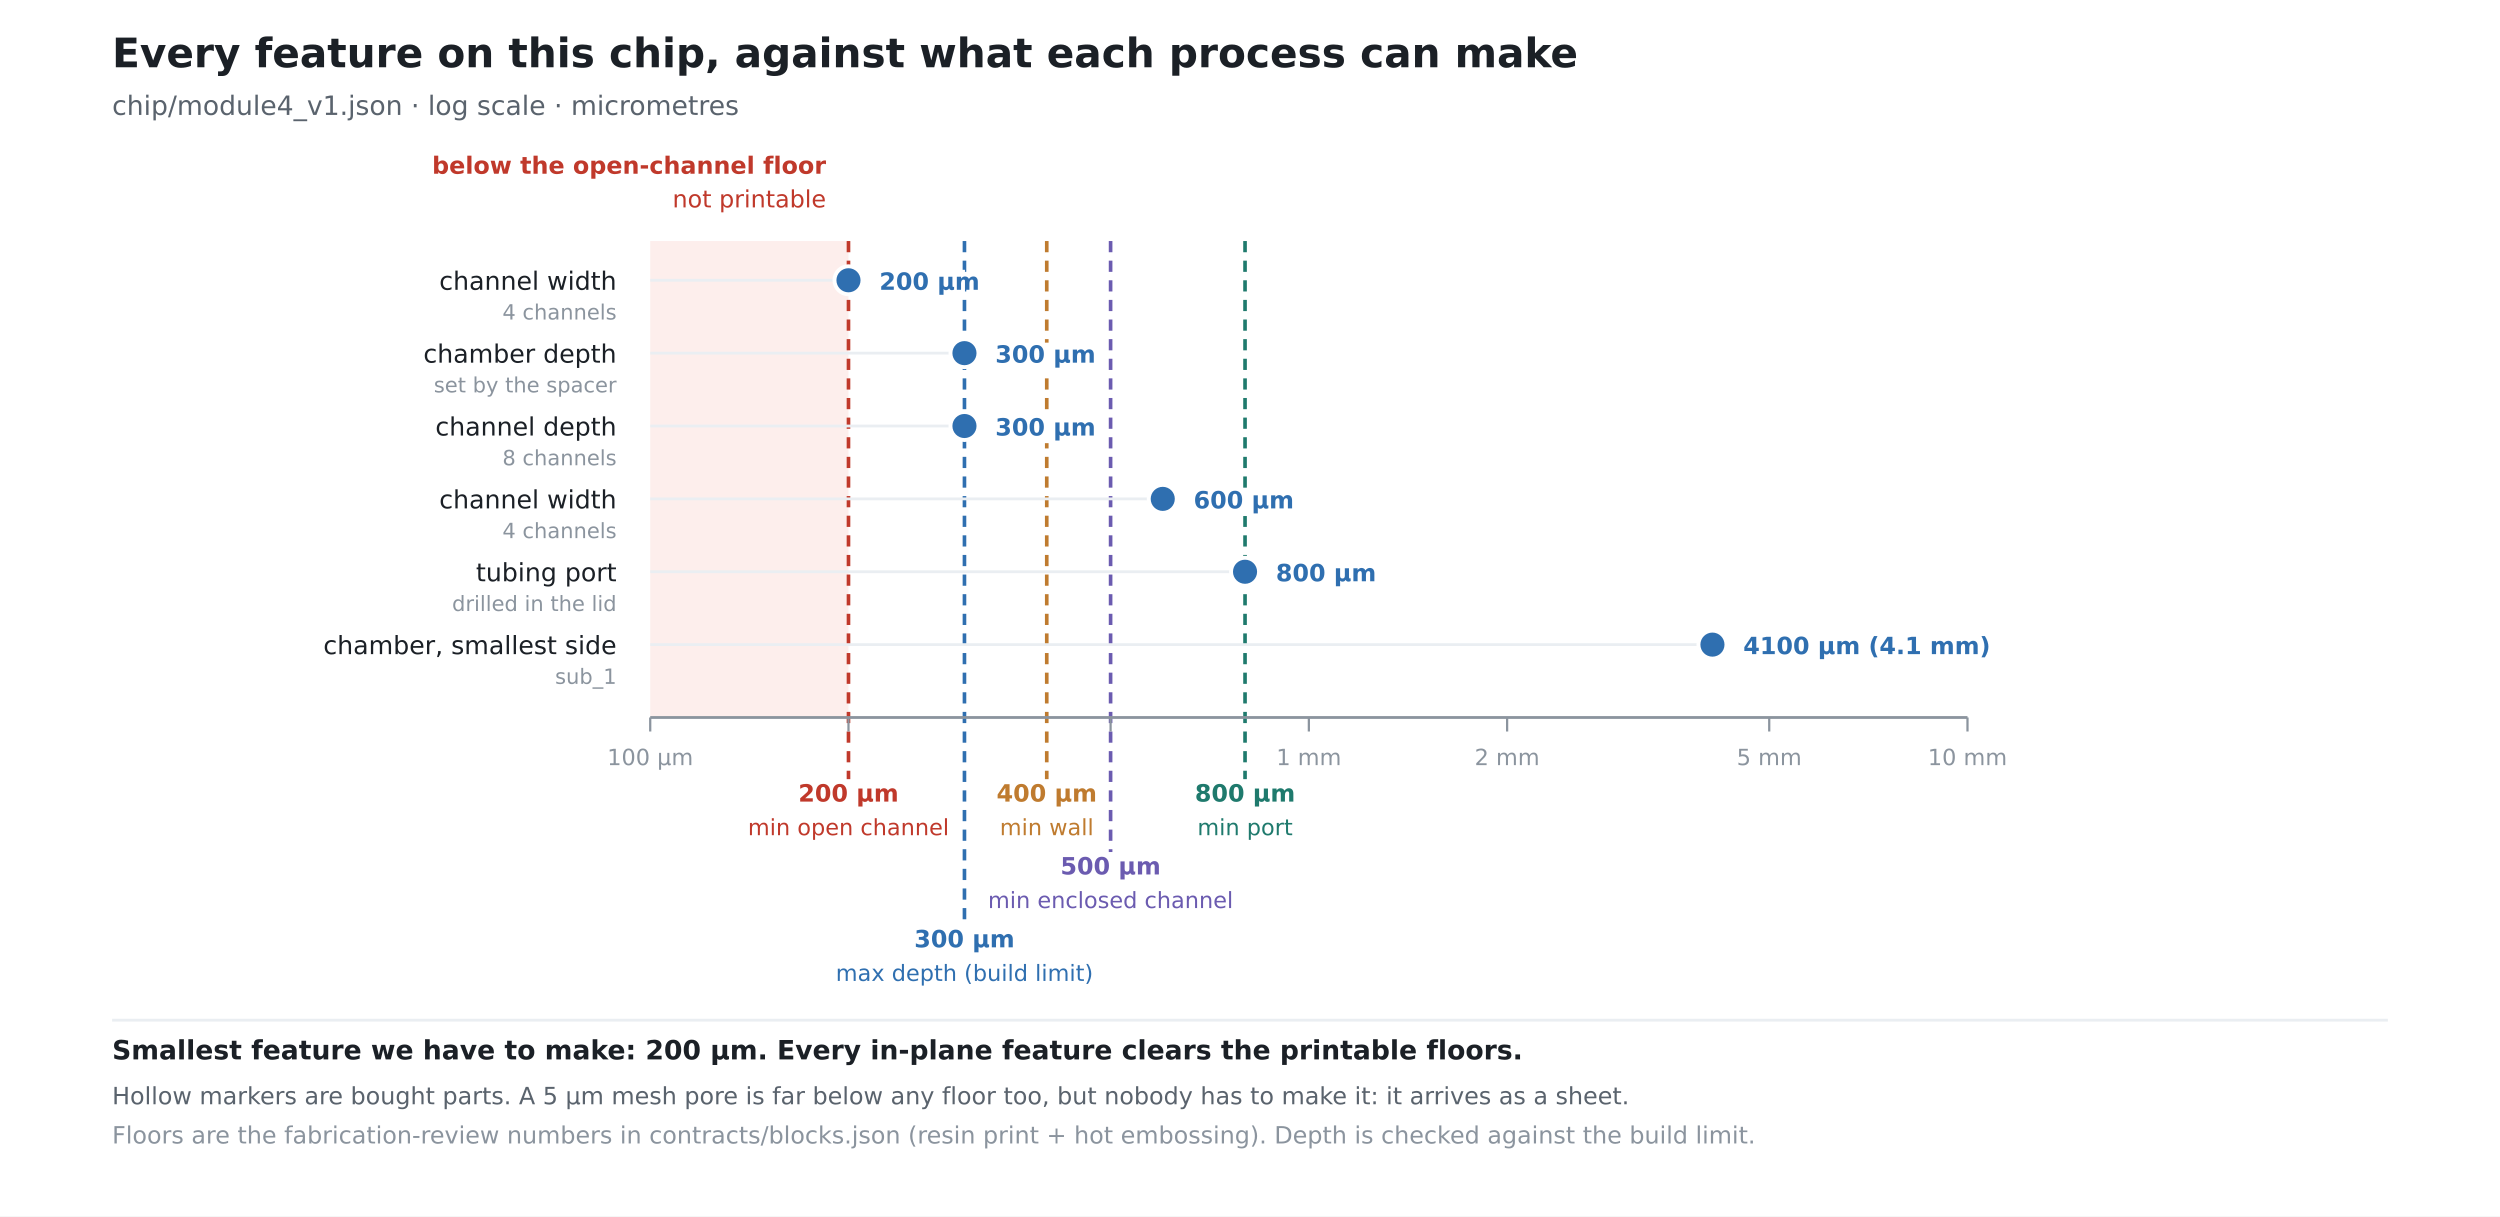
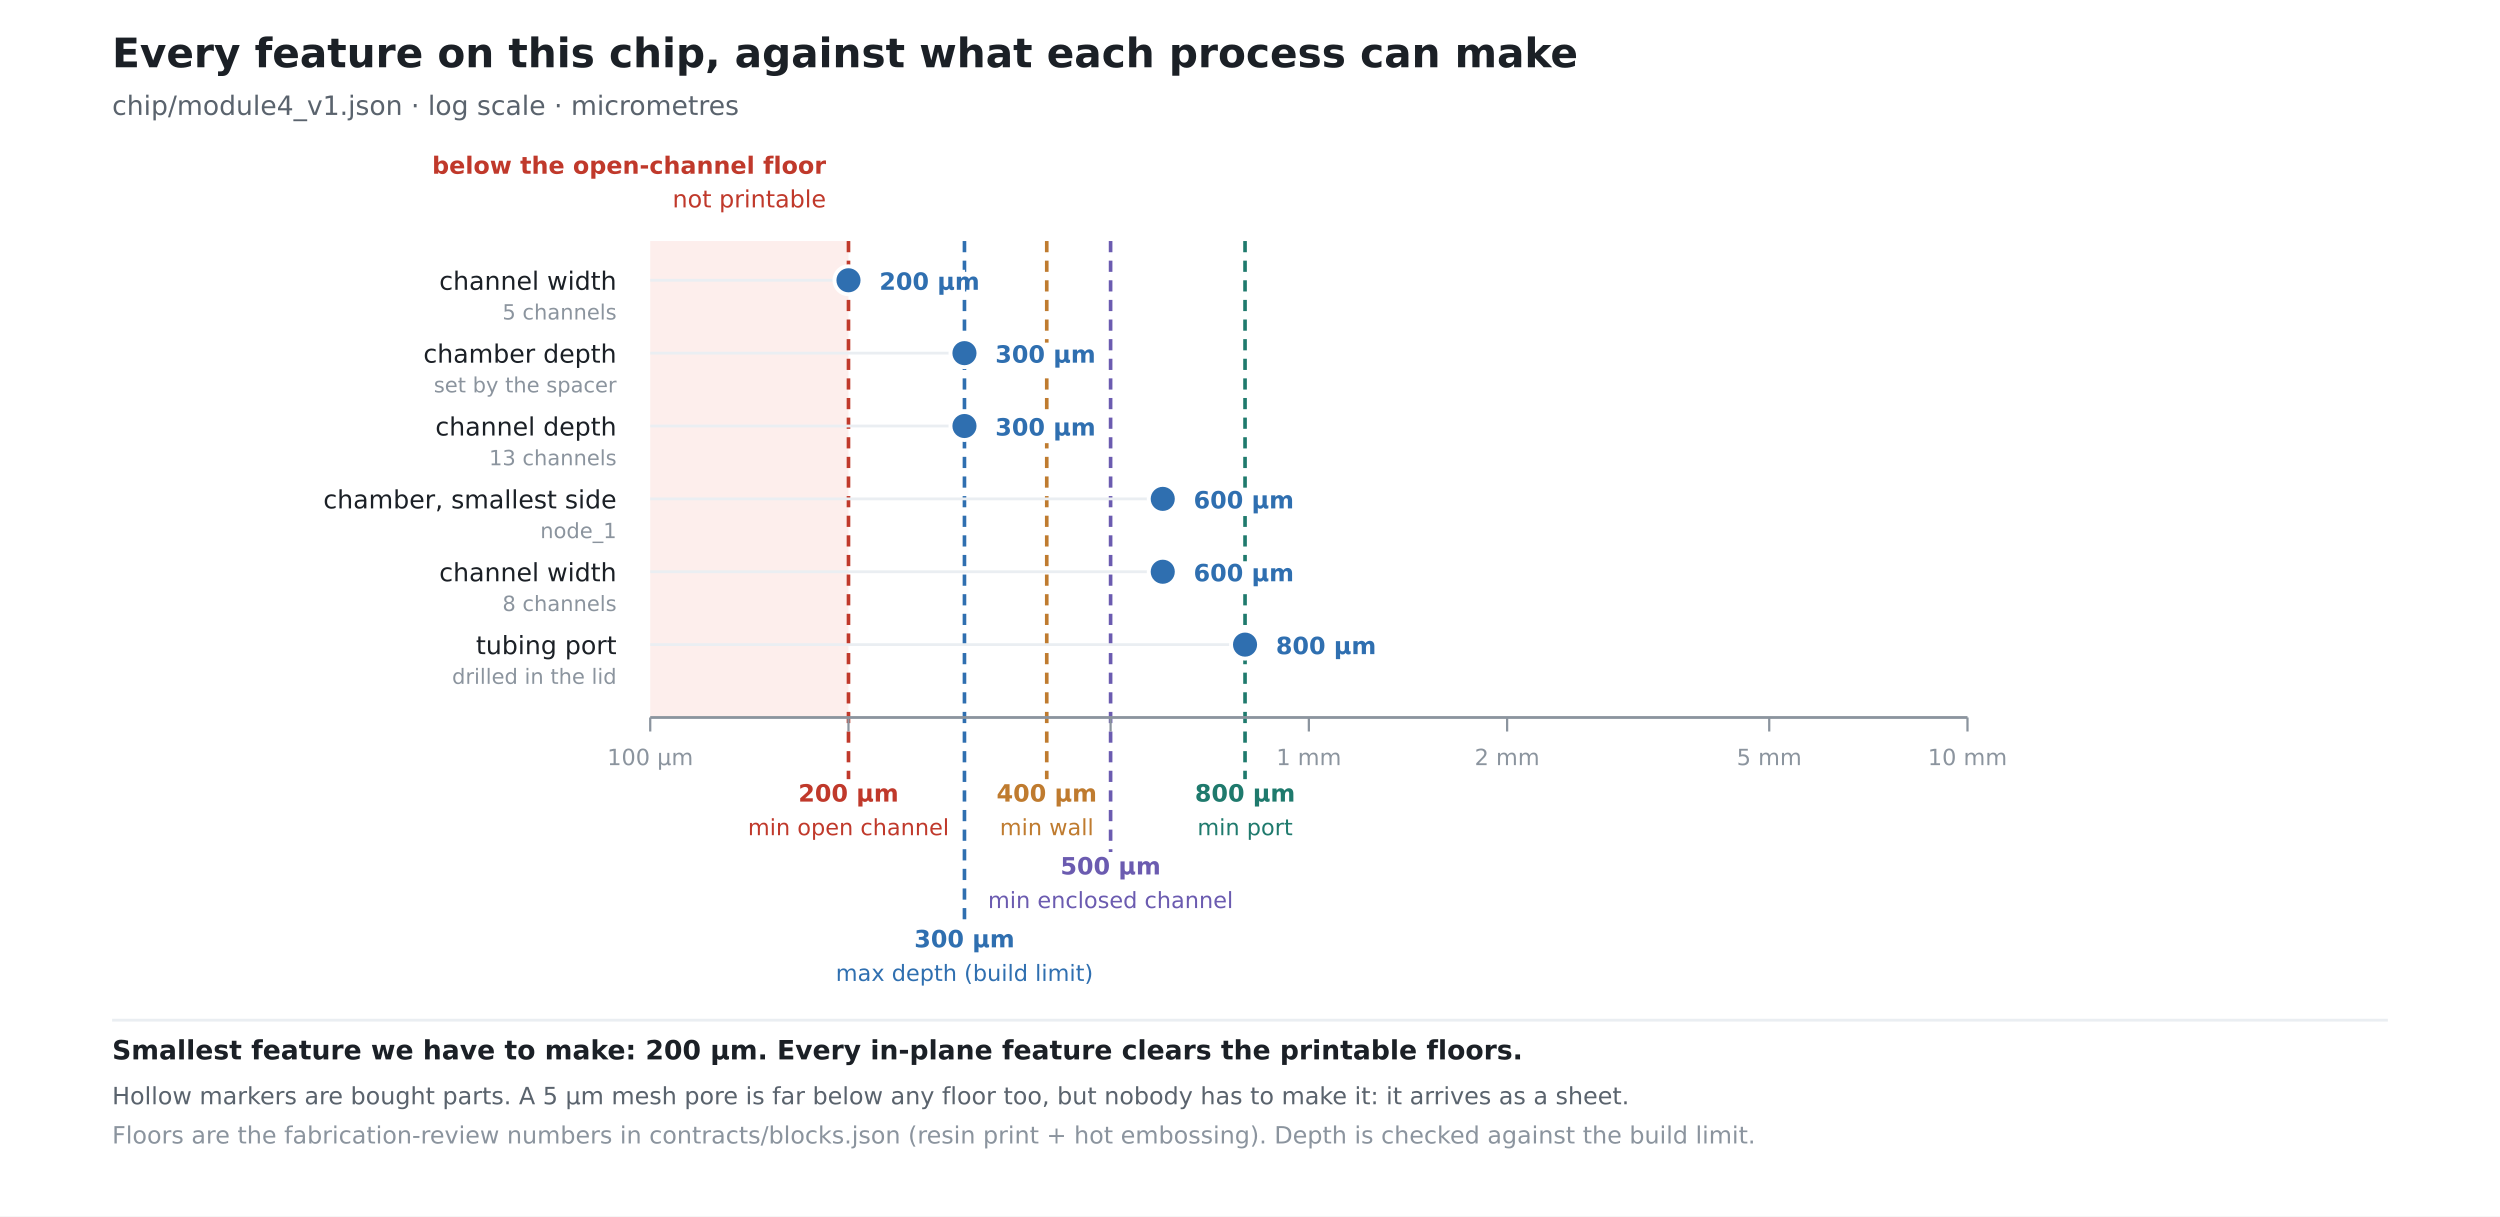
<svg xmlns="http://www.w3.org/2000/svg" width="892" height="434" viewBox="0 0 892 434" role="img" aria-label="module4_v1: feature sizes against the process floors">
  <rect width="892" height="434" fill="#ffffff" />
  <text x="40" y="24" font-family="DejaVu Sans, Helvetica, Arial, sans-serif" font-size="14.5" fill="#1b2026" text-anchor="start" font-weight="bold">Every feature on this chip, against what each process can make</text>
  <text x="40" y="41" font-family="DejaVu Sans, Helvetica, Arial, sans-serif" font-size="9.5" fill="#5a636d" text-anchor="start">chip/module4_v1.json   ·   log scale   ·   micrometres</text>
  <rect x="232" y="86" width="70.74" height="170" fill="#fdeeec" stroke="none" />
  <text x="294.74" y="62" font-family="DejaVu Sans, Helvetica, Arial, sans-serif" font-size="8.5" fill="#c0392b" text-anchor="end" font-weight="bold">below the open-channel floor</text>
  <text x="294.74" y="74" font-family="DejaVu Sans, Helvetica, Arial, sans-serif" font-size="8.5" fill="#c0392b" text-anchor="end">not printable</text>
  <line x1="302.74" y1="86" x2="302.74" y2="278" stroke="#c0392b" stroke-width="1.3" stroke-dasharray="4 3" />
  <text x="302.74" y="286" font-family="DejaVu Sans, Helvetica, Arial, sans-serif" font-size="8.5" fill="#c0392b" text-anchor="middle" font-weight="bold">200 µm</text>
  <text x="302.74" y="298" font-family="DejaVu Sans, Helvetica, Arial, sans-serif" font-size="8" fill="#c0392b" text-anchor="middle">min open channel</text>
  <line x1="373.48" y1="86" x2="373.48" y2="278" stroke="#bf7b2f" stroke-width="1.3" stroke-dasharray="4 3" />
  <text x="373.48" y="286" font-family="DejaVu Sans, Helvetica, Arial, sans-serif" font-size="8.5" fill="#bf7b2f" text-anchor="middle" font-weight="bold">400 µm</text>
  <text x="373.48" y="298" font-family="DejaVu Sans, Helvetica, Arial, sans-serif" font-size="8" fill="#bf7b2f" text-anchor="middle">min wall</text>
  <line x1="396.26" y1="86" x2="396.26" y2="304" stroke="#6b5bb0" stroke-width="1.3" stroke-dasharray="4 3" />
  <text x="396.26" y="312" font-family="DejaVu Sans, Helvetica, Arial, sans-serif" font-size="8.5" fill="#6b5bb0" text-anchor="middle" font-weight="bold">500 µm</text>
  <text x="396.26" y="324" font-family="DejaVu Sans, Helvetica, Arial, sans-serif" font-size="8" fill="#6b5bb0" text-anchor="middle">min enclosed channel</text>
  <line x1="444.23" y1="86" x2="444.23" y2="278" stroke="#1f7a6d" stroke-width="1.3" stroke-dasharray="4 3" />
  <text x="444.23" y="286" font-family="DejaVu Sans, Helvetica, Arial, sans-serif" font-size="8.5" fill="#1f7a6d" text-anchor="middle" font-weight="bold">800 µm</text>
  <text x="444.23" y="298" font-family="DejaVu Sans, Helvetica, Arial, sans-serif" font-size="8" fill="#1f7a6d" text-anchor="middle">min port</text>
  <line x1="344.12" y1="86" x2="344.12" y2="330" stroke="#2f6fb0" stroke-width="1.3" stroke-dasharray="4 3" />
  <text x="344.12" y="338" font-family="DejaVu Sans, Helvetica, Arial, sans-serif" font-size="8.5" fill="#2f6fb0" text-anchor="middle" font-weight="bold">300 µm</text>
  <text x="344.12" y="350" font-family="DejaVu Sans, Helvetica, Arial, sans-serif" font-size="8" fill="#2f6fb0" text-anchor="middle">max depth (build limit)</text>
  <line x1="232" y1="256" x2="232" y2="261" stroke="#8b949e" stroke-width="0.8" />
  <text x="232" y="273" font-family="DejaVu Sans, Helvetica, Arial, sans-serif" font-size="8" fill="#8b949e" text-anchor="middle">100 µm</text>
  <line x1="302.74" y1="256" x2="302.74" y2="261" stroke="#8b949e" stroke-width="0.8" />
  <line x1="396.26" y1="256" x2="396.26" y2="261" stroke="#8b949e" stroke-width="0.8" />
  <line x1="467" y1="256" x2="467" y2="261" stroke="#8b949e" stroke-width="0.8" />
  <text x="467" y="273" font-family="DejaVu Sans, Helvetica, Arial, sans-serif" font-size="8" fill="#8b949e" text-anchor="middle">1 mm</text>
  <line x1="537.74" y1="256" x2="537.74" y2="261" stroke="#8b949e" stroke-width="0.8" />
  <text x="537.74" y="273" font-family="DejaVu Sans, Helvetica, Arial, sans-serif" font-size="8" fill="#8b949e" text-anchor="middle">2 mm</text>
  <line x1="631.26" y1="256" x2="631.26" y2="261" stroke="#8b949e" stroke-width="0.8" />
  <text x="631.26" y="273" font-family="DejaVu Sans, Helvetica, Arial, sans-serif" font-size="8" fill="#8b949e" text-anchor="middle">5 mm</text>
  <line x1="702" y1="256" x2="702" y2="261" stroke="#8b949e" stroke-width="0.8" />
  <text x="702" y="273" font-family="DejaVu Sans, Helvetica, Arial, sans-serif" font-size="8" fill="#8b949e" text-anchor="middle">10 mm</text>
  <line x1="232" y1="256" x2="702" y2="256" stroke="#8b949e" stroke-width="1" />
  <line x1="232" y1="100" x2="302.74" y2="100" stroke="#eaeef2" stroke-width="1" />
  <circle cx="302.74" cy="100" r="5" fill="#2f6fb0" stroke="#ffffff" stroke-width="1.4" />
  <text x="220" y="103.4" font-family="DejaVu Sans, Helvetica, Arial, sans-serif" font-size="9" fill="#1b2026" text-anchor="end">channel width</text>
-   <text x="220" y="114" font-family="DejaVu Sans, Helvetica, Arial, sans-serif" font-size="7.5" fill="#8b949e" text-anchor="end">4 channels</text>
+   <text x="220" y="114" font-family="DejaVu Sans, Helvetica, Arial, sans-serif" font-size="7.5" fill="#8b949e" text-anchor="end">5 channels</text>
  <rect x="311.74" y="96.26" width="32.56" height="9.86" fill="#ffffff" stroke="none" />
  <text x="313.74" y="103.4" font-family="DejaVu Sans, Helvetica, Arial, sans-serif" font-size="8.5" fill="#2f6fb0" text-anchor="start" font-weight="bold">200 µm</text>
  <line x1="232" y1="126" x2="344.12" y2="126" stroke="#eaeef2" stroke-width="1" />
  <circle cx="344.12" cy="126" r="5" fill="#2f6fb0" stroke="#ffffff" stroke-width="1.4" />
  <text x="220" y="129.4" font-family="DejaVu Sans, Helvetica, Arial, sans-serif" font-size="9" fill="#1b2026" text-anchor="end">chamber depth</text>
  <text x="220" y="140" font-family="DejaVu Sans, Helvetica, Arial, sans-serif" font-size="7.5" fill="#8b949e" text-anchor="end">set by the spacer</text>
  <rect x="353.12" y="122.26" width="32.56" height="9.86" fill="#ffffff" stroke="none" />
  <text x="355.12" y="129.4" font-family="DejaVu Sans, Helvetica, Arial, sans-serif" font-size="8.5" fill="#2f6fb0" text-anchor="start" font-weight="bold">300 µm</text>
  <line x1="232" y1="152" x2="344.12" y2="152" stroke="#eaeef2" stroke-width="1" />
  <circle cx="344.12" cy="152" r="5" fill="#2f6fb0" stroke="#ffffff" stroke-width="1.4" />
  <text x="220" y="155.4" font-family="DejaVu Sans, Helvetica, Arial, sans-serif" font-size="9" fill="#1b2026" text-anchor="end">channel depth</text>
-   <text x="220" y="166" font-family="DejaVu Sans, Helvetica, Arial, sans-serif" font-size="7.5" fill="#8b949e" text-anchor="end">8 channels</text>
+   <text x="220" y="166" font-family="DejaVu Sans, Helvetica, Arial, sans-serif" font-size="7.5" fill="#8b949e" text-anchor="end">13 channels</text>
  <rect x="353.12" y="148.26" width="32.56" height="9.86" fill="#ffffff" stroke="none" />
  <text x="355.12" y="155.4" font-family="DejaVu Sans, Helvetica, Arial, sans-serif" font-size="8.5" fill="#2f6fb0" text-anchor="start" font-weight="bold">300 µm</text>
  <line x1="232" y1="178" x2="414.87" y2="178" stroke="#eaeef2" stroke-width="1" />
  <circle cx="414.87" cy="178" r="5" fill="#2f6fb0" stroke="#ffffff" stroke-width="1.4" />
-   <text x="220" y="181.4" font-family="DejaVu Sans, Helvetica, Arial, sans-serif" font-size="9" fill="#1b2026" text-anchor="end">channel width</text>
-   <text x="220" y="192" font-family="DejaVu Sans, Helvetica, Arial, sans-serif" font-size="7.5" fill="#8b949e" text-anchor="end">4 channels</text>
+   <text x="220" y="181.4" font-family="DejaVu Sans, Helvetica, Arial, sans-serif" font-size="9" fill="#1b2026" text-anchor="end">chamber, smallest side</text>
+   <text x="220" y="192" font-family="DejaVu Sans, Helvetica, Arial, sans-serif" font-size="7.5" fill="#8b949e" text-anchor="end">node_1</text>
  <rect x="423.87" y="174.26" width="32.56" height="9.86" fill="#ffffff" stroke="none" />
  <text x="425.87" y="181.4" font-family="DejaVu Sans, Helvetica, Arial, sans-serif" font-size="8.5" fill="#2f6fb0" text-anchor="start" font-weight="bold">600 µm</text>
-   <line x1="232" y1="204" x2="444.23" y2="204" stroke="#eaeef2" stroke-width="1" />
-   <circle cx="444.23" cy="204" r="5" fill="#2f6fb0" stroke="#ffffff" stroke-width="1.4" />
-   <text x="220" y="207.4" font-family="DejaVu Sans, Helvetica, Arial, sans-serif" font-size="9" fill="#1b2026" text-anchor="end">tubing port</text>
-   <text x="220" y="218" font-family="DejaVu Sans, Helvetica, Arial, sans-serif" font-size="7.5" fill="#8b949e" text-anchor="end">drilled in the lid</text>
-   <rect x="453.23" y="200.26" width="32.56" height="9.86" fill="#ffffff" stroke="none" />
-   <text x="455.23" y="207.4" font-family="DejaVu Sans, Helvetica, Arial, sans-serif" font-size="8.5" fill="#2f6fb0" text-anchor="start" font-weight="bold">800 µm</text>
-   <line x1="232" y1="230" x2="611" y2="230" stroke="#eaeef2" stroke-width="1" />
-   <circle cx="611" cy="230" r="5" fill="#2f6fb0" stroke="#ffffff" stroke-width="1.4" />
-   <text x="220" y="233.4" font-family="DejaVu Sans, Helvetica, Arial, sans-serif" font-size="9" fill="#1b2026" text-anchor="end">chamber, smallest side</text>
-   <text x="220" y="244" font-family="DejaVu Sans, Helvetica, Arial, sans-serif" font-size="7.5" fill="#8b949e" text-anchor="end">sub_1</text>
-   <rect x="620" y="226.26" width="84.92" height="9.86" fill="#ffffff" stroke="none" />
-   <text x="622" y="233.4" font-family="DejaVu Sans, Helvetica, Arial, sans-serif" font-size="8.5" fill="#2f6fb0" text-anchor="start" font-weight="bold">4100 µm  (4.1 mm)</text>
+   <line x1="232" y1="204" x2="414.87" y2="204" stroke="#eaeef2" stroke-width="1" />
+   <circle cx="414.87" cy="204" r="5" fill="#2f6fb0" stroke="#ffffff" stroke-width="1.4" />
+   <text x="220" y="207.4" font-family="DejaVu Sans, Helvetica, Arial, sans-serif" font-size="9" fill="#1b2026" text-anchor="end">channel width</text>
+   <text x="220" y="218" font-family="DejaVu Sans, Helvetica, Arial, sans-serif" font-size="7.5" fill="#8b949e" text-anchor="end">8 channels</text>
+   <rect x="423.87" y="200.26" width="32.56" height="9.86" fill="#ffffff" stroke="none" />
+   <text x="425.87" y="207.4" font-family="DejaVu Sans, Helvetica, Arial, sans-serif" font-size="8.5" fill="#2f6fb0" text-anchor="start" font-weight="bold">600 µm</text>
+   <line x1="232" y1="230" x2="444.23" y2="230" stroke="#eaeef2" stroke-width="1" />
+   <circle cx="444.23" cy="230" r="5" fill="#2f6fb0" stroke="#ffffff" stroke-width="1.4" />
+   <text x="220" y="233.4" font-family="DejaVu Sans, Helvetica, Arial, sans-serif" font-size="9" fill="#1b2026" text-anchor="end">tubing port</text>
+   <text x="220" y="244" font-family="DejaVu Sans, Helvetica, Arial, sans-serif" font-size="7.5" fill="#8b949e" text-anchor="end">drilled in the lid</text>
+   <rect x="453.23" y="226.26" width="32.56" height="9.86" fill="#ffffff" stroke="none" />
+   <text x="455.23" y="233.4" font-family="DejaVu Sans, Helvetica, Arial, sans-serif" font-size="8.5" fill="#2f6fb0" text-anchor="start" font-weight="bold">800 µm</text>
  <line x1="40" y1="364" x2="852" y2="364" stroke="#eaeef2" stroke-width="1" />
  <text x="40" y="378" font-family="DejaVu Sans, Helvetica, Arial, sans-serif" font-size="9.5" fill="#1b2026" text-anchor="start" font-weight="bold">Smallest feature we have to make: 200 µm. Every in-plane feature clears the printable floors.</text>
  <text x="40" y="394" font-family="DejaVu Sans, Helvetica, Arial, sans-serif" font-size="8.5" fill="#5a636d" text-anchor="start">Hollow markers are bought parts. A 5 µm mesh pore is far below any floor too, but nobody has to make it: it arrives as a sheet.</text>
  <text x="40" y="408" font-family="DejaVu Sans, Helvetica, Arial, sans-serif" font-size="8.5" fill="#8b949e" text-anchor="start">Floors are the fabrication-review numbers in contracts/blocks.json (resin print + hot embossing). Depth is checked against the build limit.</text>
</svg>
